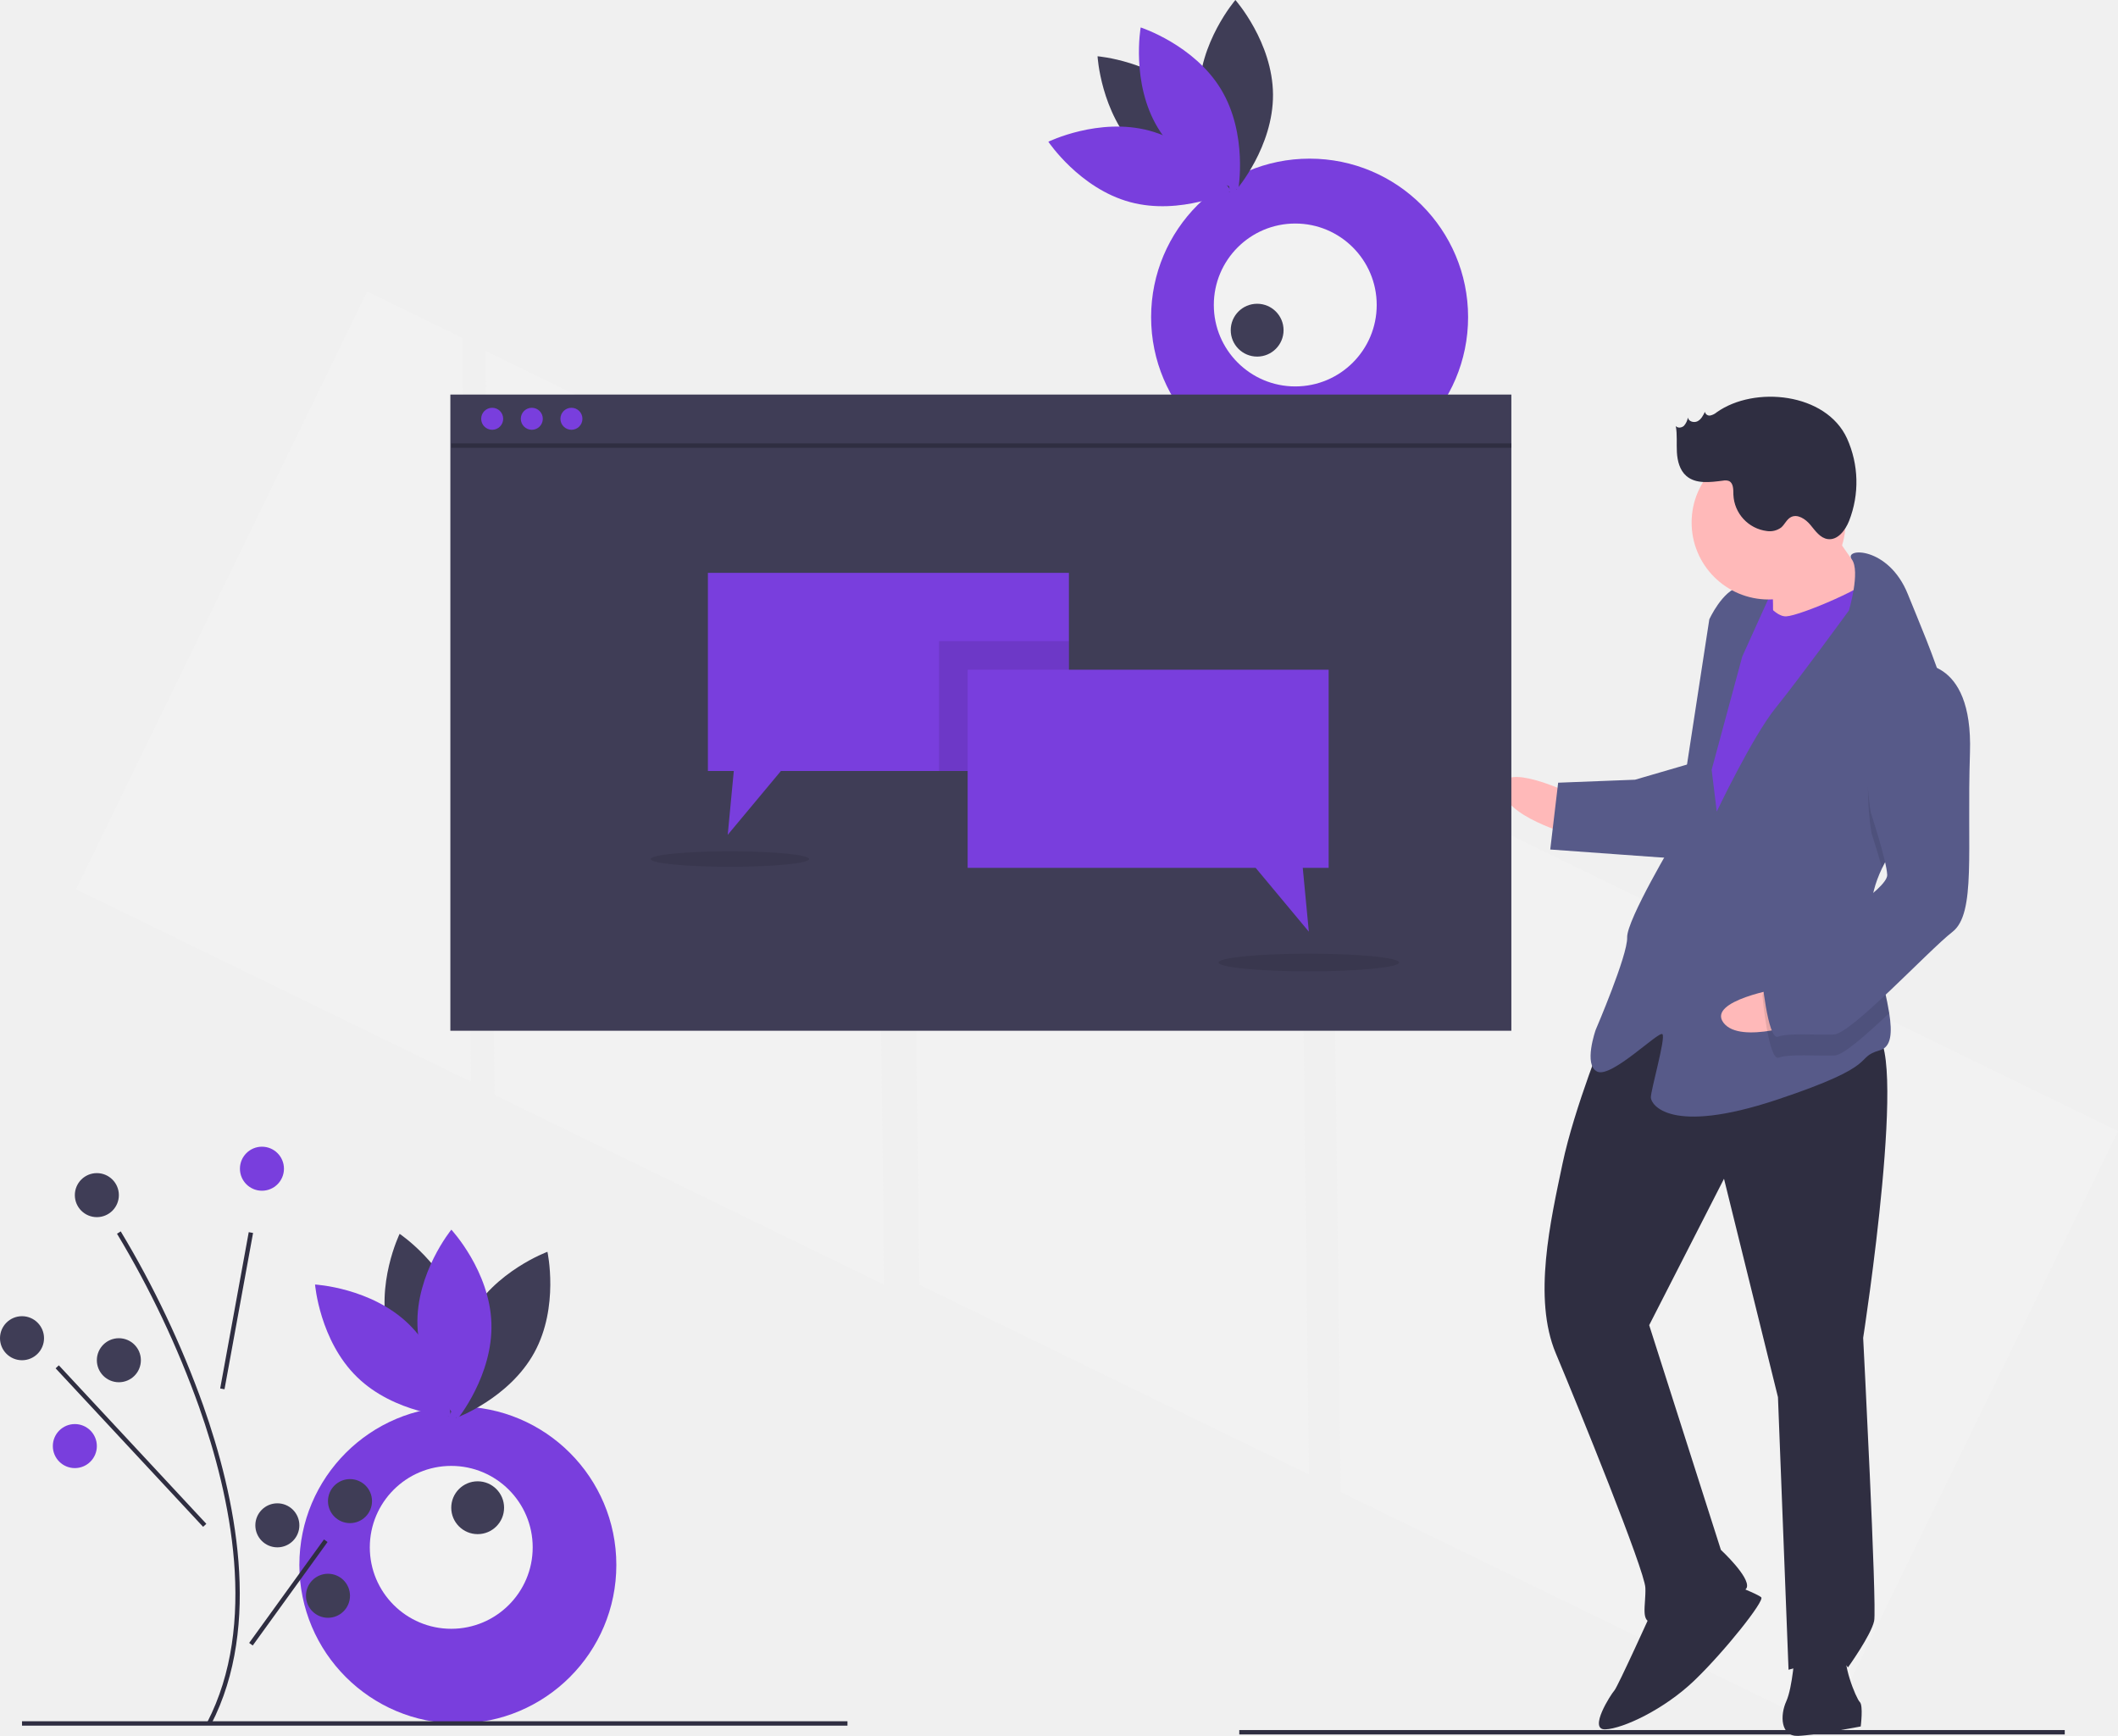
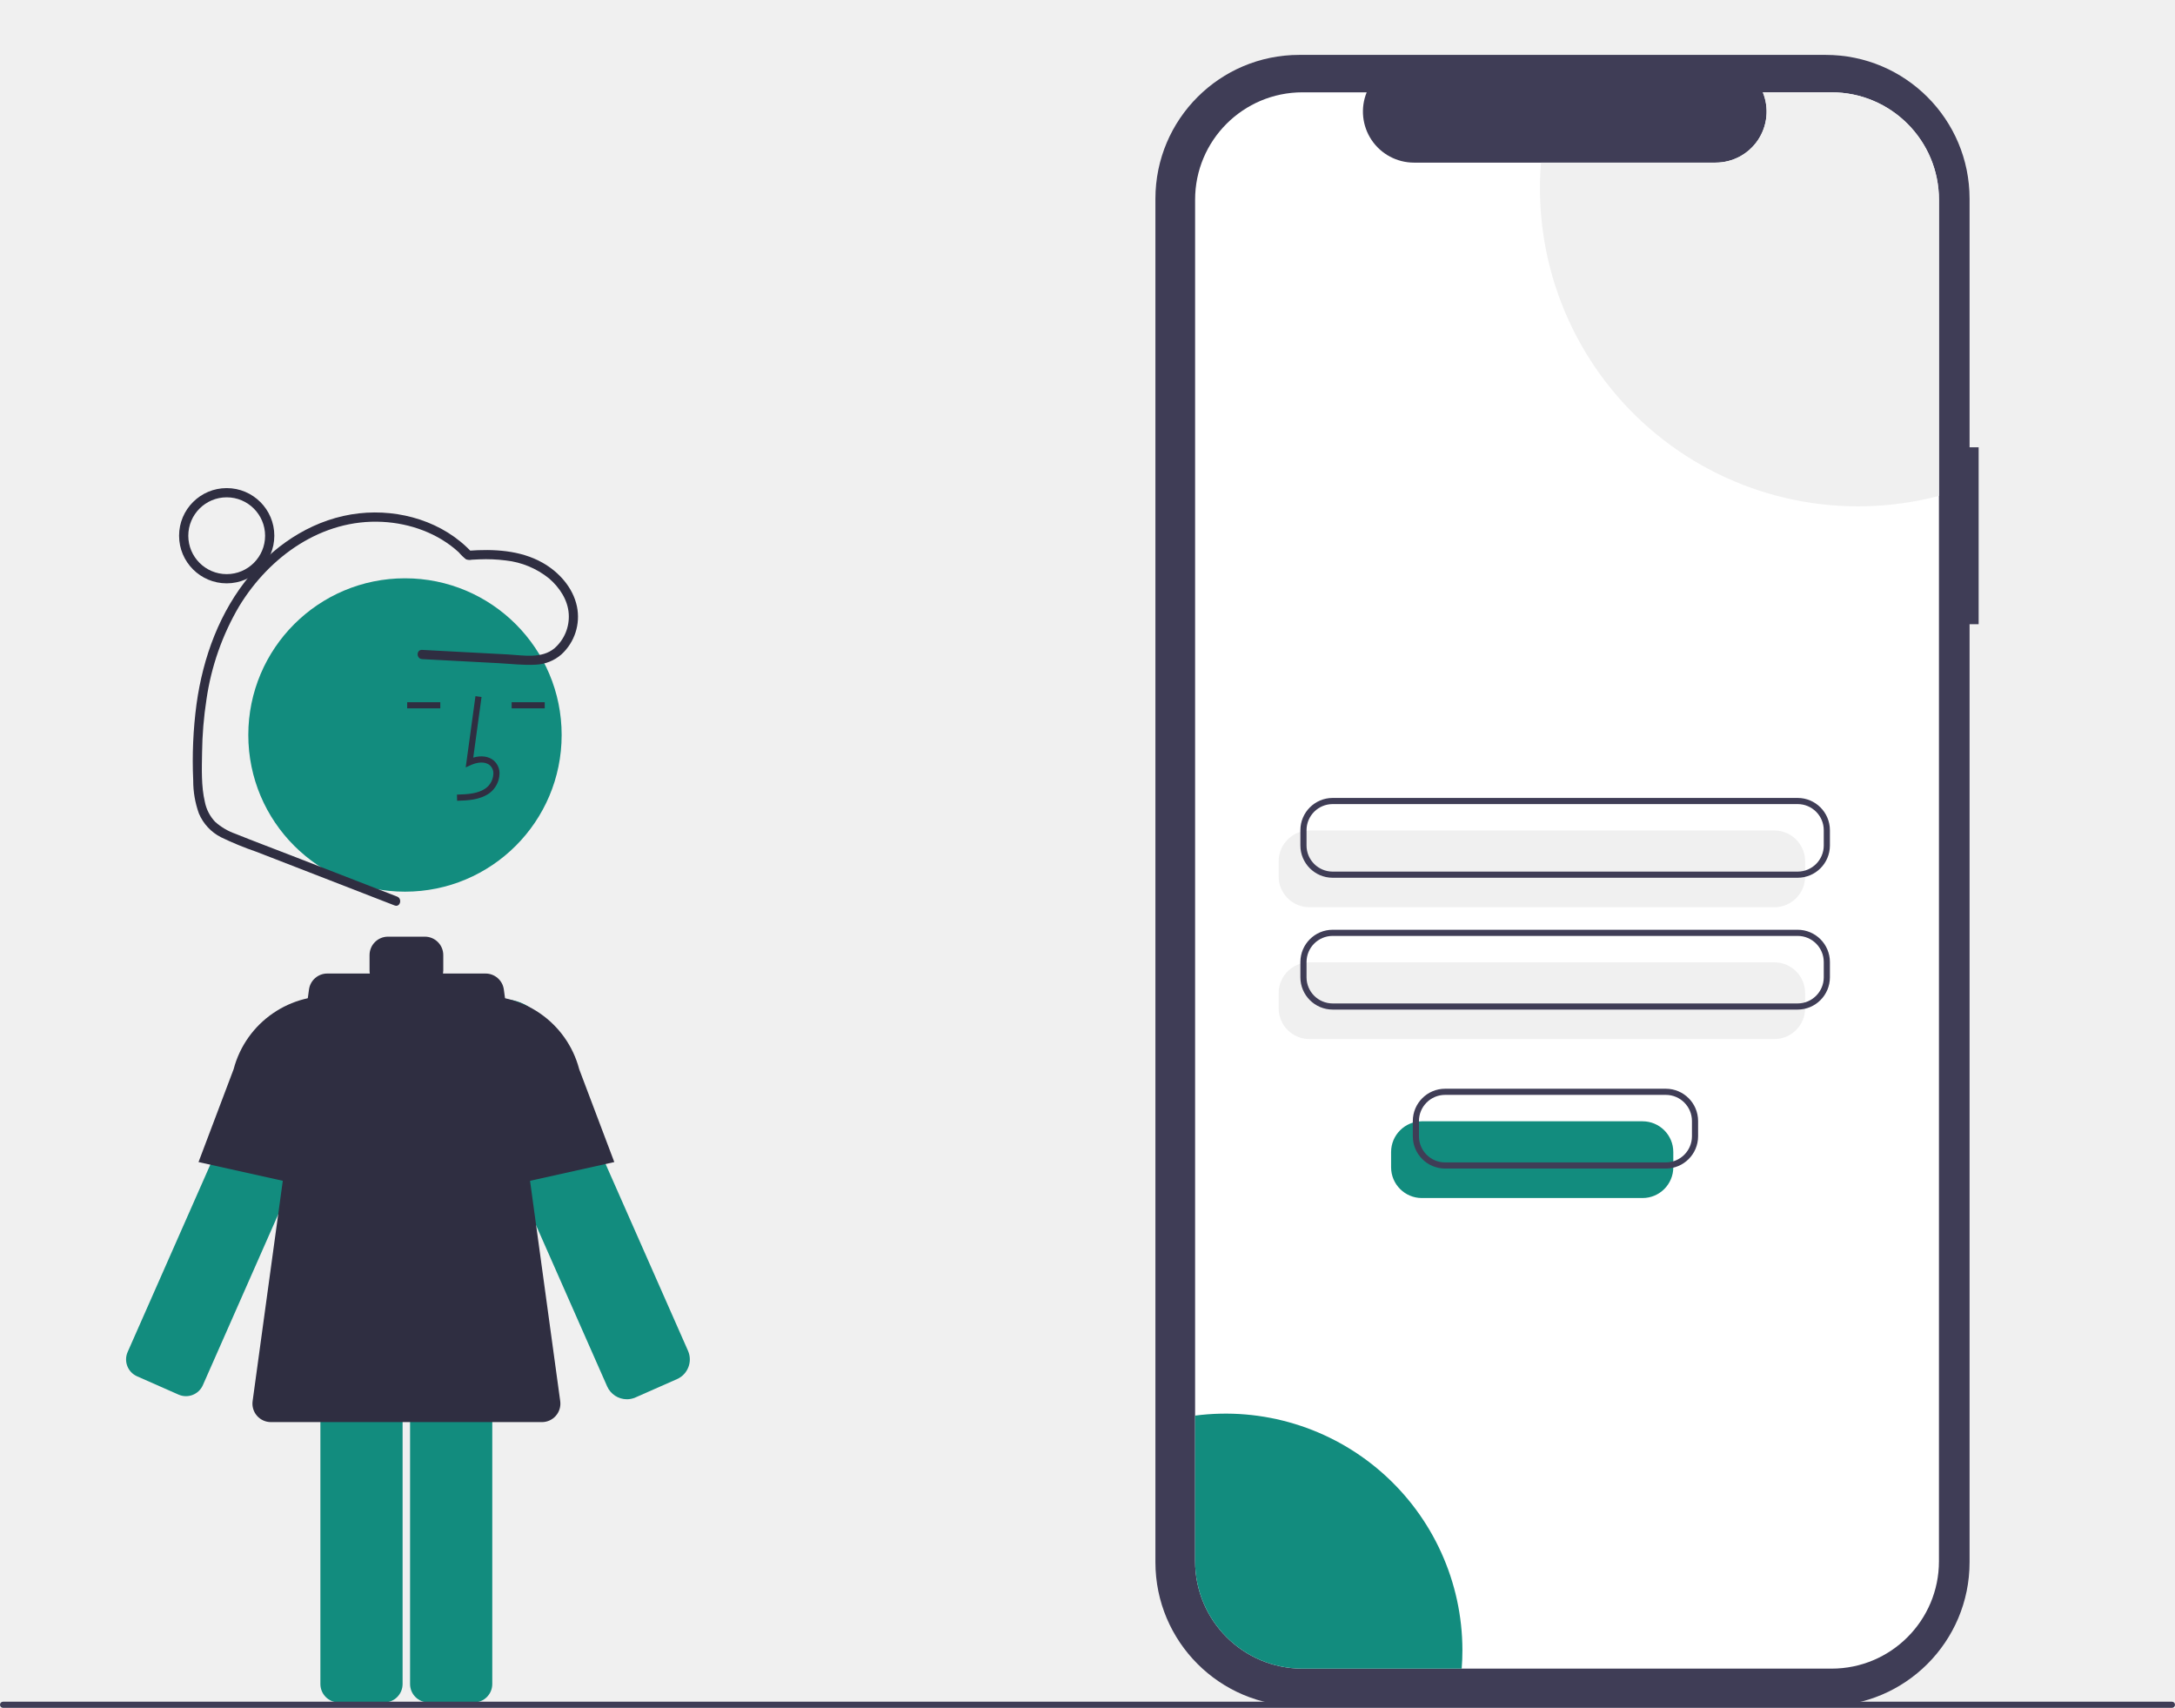
- <svg xmlns="http://www.w3.org/2000/svg" id="b353ec75-bcce-4419-97dd-3622db29ecf5" data-name="Layer 1" width="962.193" height="788.568" viewBox="0 0 962.193 788.568">
-   <polygon points="220.588 159.448 224.684 497.367 401.675 583.58 397.579 245.662 220.588 159.448" fill="#f2f2f2" />
-   <polygon points="166.805 132.454 34.553 403.956 214 491.367 209.904 153.448 166.805 132.454" fill="#f2f2f2" />
-   <polygon points="962.193 513.867 605 339.875 609.096 677.794 829.942 785.37 962.193 513.867" fill="#f2f2f2" />
-   <polygon points="413.579 245.662 417.675 583.58 594.665 669.794 590.569 331.875 413.579 245.662" fill="#f2f2f2" />
-   <rect x="910.29" y="316.192" width="22.242" height="28.597" transform="translate(-131.0177 -19.76422) rotate(-2.22071)" fill="#793edd" />
-   <path d="M831.71,415.85s-30.779-14.706-30.286-2.005S832.449,434.901,832.449,434.901Z" transform="translate(-118.9035 -55.71621)" fill="#ffb9b9" />
-   <path d="M848.597,523.311s-14.521,35.542-19.886,61.189-13.536,60.942-3.026,85.974,40.392,98.599,40.7,106.537-2.559,15.999,3.791,15.752,40.907-11.126,42.31-15.95-11.79-17.032-11.79-17.032L868.117,657.698,902.107,591.193l24.516,99.215,4.802,123.828s23.567-7.274,26.988-1.047c0,0,10.559-14.719,11.9-21.131s-4.987-128.591-4.987-128.591,21.632-139.163,4.169-138.486S883.633,483.794,848.597,523.311Z" transform="translate(-118.9035 -55.71621)" fill="#2f2e41" />
-   <path d="M869.929,786.412s-16.109,35.603-17.635,37.252-12.023,17.955-4.085,17.648,26.68-8.984,40.476-22.239,31.984-36.219,30.335-37.745-12.947-5.858-12.947-5.858Z" transform="translate(-118.9035 -55.71621)" fill="#2f2e41" />
-   <path d="M934.292,806.175s-.972,15.937-3.901,22.41-2.559,15.999,5.378,15.691,28.453-4.283,28.453-4.283,1.218-9.587-.431-11.113-8.676-18.743-5.686-23.628S934.292,806.175,934.292,806.175Z" transform="translate(-118.9035 -55.71621)" fill="#2f2e41" />
-   <path d="M946.036,288.992s16.922,26.373,23.518,32.477-11.962,19.543-11.962,19.543l-33.215,4.468s.418-30.225-1.293-33.338S946.036,288.992,946.036,288.992Z" transform="translate(-118.9035 -55.71621)" fill="#ffb9b9" />
-   <path d="M917.165,323.501s6.843,12.454,13.193,12.208,39.196-14.239,40.599-19.064,10.88,34.557,10.88,34.557L901.465,492.642,881.86,479.093l9.499-83.045,7.802-44.821Z" transform="translate(-118.9035 -55.71621)" fill="#793edd" />
-   <path d="M973.921,450.084c-3.206,6.707-5.208,13.7-4.931,20.86.012.318.025.635.053.952.761,14.693,6.173,31.686,8.115,44.044,1.409,8.865,1.008,15.336-4.18,16.856-12.577,3.668,1.834,6.289-46.826,22.485s-57.152,2.216-57.275-.959,6.891-27.296,5.242-28.822-23.074,19.974-29.548,17.045-.739-19.051-.739-19.051,14.583-33.954,14.275-41.892,22.089-45.375,22.089-45.375L895.432,337.063s5.858-12.947,13.734-14.842,14.411,2.621,14.411,2.621L910.397,353.972l-13.905,51.417,2.326,18.989s16.17-34.016,26.791-47.147,33.264-44.218,33.264-44.218,5.286-17.837,1.296-23.168c-3.991-5.346,16.647-6.147,25.446,15.771,4.664,11.616,12.236,28.939,16.979,45.068,4.227,14.289,6.223,27.646,2.036,35.281C998.229,417.629,982.129,432.96,973.921,450.084Z" transform="translate(-118.9035 -55.71621)" fill="#575a89" />
-   <path d="M1004.629,405.965c-6.4,11.664-22.5,26.995-30.708,44.119-2.144-7.723-4.759-15.715-4.759-15.715s-10.031-53.669,19.64-67.539a19.858,19.858,0,0,1,13.791,3.853C1006.82,384.973,1008.817,398.33,1004.629,405.965Z" transform="translate(-118.9035 -55.71621)" opacity="0.1" />
-   <path d="M886.843,402.583l-25.154,7.335-34.926,1.354-3.593,30.348,57.398,4.134S894.904,405.45,886.843,402.583Z" transform="translate(-118.9035 -55.71621)" fill="#575a89" />
-   <path d="M927.861,504.623s-33.652,5.583-25.971,15.71,37.492-.52,37.492-.52Z" transform="translate(-118.9035 -55.71621)" fill="#ffb9b9" />
-   <path d="M969.044,471.896c.761,14.693,6.173,31.686,8.115,44.044-10.72,10.146-20.914,19.095-24.756,19.244-7.938.308-20.7-.787-25.401.985s-7.458-28.33-7.458-28.33,2.806-9.648,15.321-14.904C943.313,489.382,959.506,479.739,969.044,471.896Z" transform="translate(-118.9035 -55.71621)" opacity="0.1" />
-   <path d="M988.433,357.305s26.865-4.222,25.414,40.353,2.832,73.027-7.973,81.396-45.903,46.298-53.84,46.606-20.7-.787-25.401.985-7.458-28.33-7.458-28.33,2.806-9.648,15.321-14.904,42.002-23.888,41.756-30.238-7.458-28.33-7.458-28.33S958.762,371.175,988.433,357.305Z" transform="translate(-118.9035 -55.71621)" fill="#575a89" />
-   <circle cx="803.442" cy="237.375" r="34.952" fill="#ffb9b9" />
-   <path d="M898.811,242.994a6.749,6.749,0,0,1-2.939,1.475,2.097,2.097,0,0,1-2.43-1.683c-.8,1.658-1.702,3.426-3.335,4.277s-4.157.137-4.393-1.689a7.706,7.706,0,0,1-1.774,3.744c-1.013.966-2.85,1.21-3.734.125.715,3.907.274,7.926.498,11.892s1.282,8.17,4.278,10.778c4.37,3.803,10.941,2.865,16.689,2.144a5.066,5.066,0,0,1,2.615.143c2.152.917,2.055,3.913,2.084,6.252a17.373,17.373,0,0,0,15.212,16.497,8.709,8.709,0,0,0,6.472-1.58c1.632-1.383,2.466-3.638,4.336-4.677,3.042-1.69,6.732.775,8.956,3.452s4.416,5.969,7.862,6.459c4.557.648,8.028-3.996,9.73-8.272A48.223,48.223,0,0,0,957.982,254.862C948.467,234.121,915.964,230.84,898.811,242.994Z" transform="translate(-118.9035 -55.71621)" fill="#2f2e41" />
-   <circle cx="594.945" cy="144.069" r="72" fill="#793edd" />
-   <path d="M635.517,123.822c16.589,17.016,42.072,19.077,42.072,19.077s-1.413-25.527-18.002-42.543-42.072-19.077-42.072-19.077S618.928,106.806,635.517,123.822Z" transform="translate(-118.9035 -55.71621)" fill="#3f3d56" />
-   <path d="M641.082,115.076c22.944,6.189,37.167,27.434,37.167,27.434s-22.977,11.211-45.921,5.023-37.167-27.434-37.167-27.434S618.138,108.887,641.082,115.076Z" transform="translate(-118.9035 -55.71621)" fill="#793edd" />
-   <path d="M663.605,98.852c.152,23.764,17.083,42.92,17.083,42.92s16.685-19.372,16.532-43.136-17.083-42.92-17.083-42.92S663.453,75.088,663.605,98.852Z" transform="translate(-118.9035 -55.71621)" fill="#3f3d56" />
-   <path d="M673.679,96.41c12.239,20.37,7.754,45.54,7.754,45.54s-24.329-7.856-36.569-28.226-7.754-45.54-7.754-45.54S661.44,76.04,673.679,96.41Z" transform="translate(-118.9035 -55.71621)" fill="#793edd" />
-   <circle cx="588.43" cy="138.542" r="37" fill="#f2f2f2" />
-   <circle cx="571.114" cy="149.99" r="12" fill="#3f3d56" />
-   <circle cx="208" cy="710.912" r="72" fill="#793edd" />
-   <path d="M295.467,662.139c6.206,22.94,27.461,37.147,27.461,37.147s11.194-22.985,4.989-45.925S300.456,616.214,300.456,616.214,289.262,639.199,295.467,662.139Z" transform="translate(-118.9035 -55.71621)" fill="#3f3d56" />
-   <path d="M304.586,657.209c17.028,16.576,19.108,42.058,19.108,42.058s-25.528-1.394-42.557-17.97-19.108-42.058-19.108-42.058S287.558,640.633,304.586,657.209Z" transform="translate(-118.9035 -55.71621)" fill="#793edd" />
-   <path d="M332.158,654.003c-11.437,20.831-5.975,45.807-5.975,45.807s24.005-8.798,35.442-29.629,5.975-45.807,5.975-45.807S343.595,633.172,332.158,654.003Z" transform="translate(-118.9035 -55.71621)" fill="#3f3d56" />
-   <path d="M342.147,656.775c.773,23.752-15.399,43.553-15.399,43.553S309.321,681.621,308.548,657.869s15.399-43.553,15.399-43.553S341.373,633.023,342.147,656.775Z" transform="translate(-118.9035 -55.71621)" fill="#793edd" />
-   <circle cx="205" cy="702.912" r="37" fill="#f2f2f2" />
-   <circle cx="217" cy="684.912" r="12" fill="#3f3d56" />
-   <rect x="10" y="781.912" width="375" height="2" fill="#2f2e41" />
-   <rect x="563" y="785.912" width="375" height="2" fill="#2f2e41" />
-   <path d="M214.792,839.087l-1.777-.918c23.082-44.624,10.739-102.575-3.679-143.332a439.292,439.292,0,0,0-37.278-78.675l1.69-1.068a441.537,441.537,0,0,1,37.472,79.075C225.772,735.299,238.201,793.828,214.792,839.087Z" transform="translate(-118.9035 -55.71621)" fill="#2f2e41" />
-   <rect x="190.313" y="650.128" width="72.18" height="1.999" transform="matrix(0.17975, -0.98371, 0.98371, 0.17975, -573.7183, 701.091)" fill="#2f2e41" />
-   <rect x="177.403" y="663.452" width="2.001" height="98.351" transform="translate(-556.5663 256.7508) rotate(-42.93968)" fill="#2f2e41" />
-   <rect x="220.899" y="778.128" width="58.009" height="2" transform="translate(-646.8275 469.4892) rotate(-54.13715)" fill="#2f2e41" />
-   <circle cx="119" cy="530.912" r="10" fill="#793edd" />
-   <circle cx="10" cy="607.912" r="10" fill="#3f3d56" />
-   <circle cx="54" cy="617.912" r="10" fill="#3f3d56" />
-   <circle cx="34" cy="656.912" r="10" fill="#793edd" />
-   <circle cx="159" cy="681.912" r="10" fill="#3f3d56" />
-   <circle cx="126" cy="692.912" r="10" fill="#3f3d56" />
-   <circle cx="149" cy="724.912" r="10" fill="#3f3d56" />
-   <circle cx="44" cy="542.912" r="10" fill="#3f3d56" />
-   <rect x="204.597" y="179.24" width="482" height="289" fill="#3f3d56" />
-   <circle cx="223.597" cy="190.24" r="5" fill="#793edd" />
-   <circle cx="241.597" cy="190.24" r="5" fill="#793edd" />
-   <circle cx="259.597" cy="190.24" r="5" fill="#793edd" />
-   <rect x="205" y="201.422" width="481.597" height="2" fill="#2f2e41" />
-   <polygon points="485.597 260.24 485.597 350.24 354.767 350.24 330.597 379.24 333.357 350.24 321.597 350.24 321.597 260.24 485.597 260.24" fill="#793edd" />
-   <rect x="426.597" y="291.24" width="59" height="59" opacity="0.1" />
-   <polygon points="439.597 304.24 603.597 304.24 603.597 394.24 591.835 394.24 594.597 423.24 570.43 394.24 439.597 394.24 439.597 304.24" fill="#793edd" />
-   <ellipse cx="331.597" cy="390.24" rx="36" ry="3.512" opacity="0.1" />
-   <ellipse cx="594.597" cy="437.24" rx="41" ry="4" opacity="0.1" />
+ <svg xmlns="http://www.w3.org/2000/svg" id="b69e4d7e-41e9-4b98-8574-fc2d70ea977b" data-name="Layer 1" width="708" height="555.867" viewBox="0 0 708 555.867">
+   <path id="b10fb2cf-c586-4c5f-9fbf-e678f5ffa3db" data-name="Path 133" d="M890.465,679.515a211.722,211.722,0,0,1-46.196,37.27c-.392.241-.79.467-1.189.7l-27.639-24.463c.29-.27.612-.572.958-.905C836.992,672.563,939.229,535.838,946.042,502.544,945.572,505.317,952.189,614.094,890.465,679.515Z" transform="translate(-246 -172.0663)" fill="#f0f0f0" />
+   <path id="a32c10c7-75df-4179-a648-6a8d2a687209" data-name="Path 134" d="M849.602,721.505c-.523.125-1.054.241-1.588.348l-20.735-18.353c.405-.141.879-.309,1.42-.496,8.897-3.15,35.394-12.66,61.764-23.492,28.334-11.644,56.533-24.8,62.598-33.227C951.76,648.244,911.686,707.622,849.602,721.505Z" transform="translate(-246 -172.0663)" fill="#f0f0f0" />
+   <path d="M890.082,317.646h-2.953V236.753a46.819,46.819,0,0,0-46.819-46.819H668.926a46.819,46.819,0,0,0-46.819,46.819v443.789a46.819,46.819,0,0,0,46.819,46.819H840.31a46.819,46.819,0,0,0,46.819-46.819V375.228h2.953Z" transform="translate(-246 -172.0663)" fill="#3f3d56" />
+   <path d="M877.163,237.074V680.217a34.957,34.957,0,0,1-34.969,34.957H669.984a34.954,34.954,0,0,1-34.957-34.957V237.074a34.954,34.954,0,0,1,34.957-34.957h20.898a16.619,16.619,0,0,0,15.383,22.88h98.181a16.601,16.601,0,0,0,15.384-22.88H842.193A34.957,34.957,0,0,1,877.163,237.074Z" transform="translate(-246 -172.0663)" fill="#fff" />
+   <path d="M823.595,467.355H672.228a10.011,10.011,0,0,1-10-10v-4.978a10.011,10.011,0,0,1,10-10h151.367a10.011,10.011,0,0,1,10,10v4.978A10.011,10.011,0,0,1,823.595,467.355Z" transform="translate(-246 -172.0663)" fill="#f0f0f0" />
+   <path d="M823.595,510.262H672.228a10.011,10.011,0,0,1-10-10v-4.978a10.011,10.011,0,0,1,10-10h151.367a10.011,10.011,0,0,1,10,10v4.978A10.011,10.011,0,0,1,823.595,510.262Z" transform="translate(-246 -172.0663)" fill="#f0f0f0" />
+   <path d="M831.166,457.759H679.8a10.512,10.512,0,0,1-10.5-10.5v-4.978a10.512,10.512,0,0,1,10.5-10.5h151.367a10.512,10.512,0,0,1,10.5,10.5v4.978A10.512,10.512,0,0,1,831.166,457.759Zm-151.367-23.978a8.51,8.51,0,0,0-8.5,8.5v4.978a8.51,8.51,0,0,0,8.5,8.5h151.367a8.51,8.51,0,0,0,8.5-8.5v-4.978a8.51,8.51,0,0,0-8.5-8.5Z" transform="translate(-246 -172.0663)" fill="#3f3d56" />
+   <path d="M831.166,500.666H679.8a10.512,10.512,0,0,1-10.5-10.5V485.189a10.512,10.512,0,0,1,10.5-10.5h151.367a10.512,10.512,0,0,1,10.5,10.5v4.978A10.512,10.512,0,0,1,831.166,500.666ZM679.8,476.689a8.51,8.51,0,0,0-8.5,8.5v4.978a8.51,8.51,0,0,0,8.5,8.5h151.367a8.51,8.51,0,0,0,8.5-8.5V485.189a8.51,8.51,0,0,0-8.5-8.5Z" transform="translate(-246 -172.0663)" fill="#3f3d56" />
+   <path d="M877.163,237.074V333.464A103.539,103.539,0,0,1,747.28,233.389q0-4.24.341-8.392h56.826a16.601,16.601,0,0,0,15.384-22.88H842.193A34.957,34.957,0,0,1,877.163,237.074Z" transform="translate(-246 -172.0663)" fill="#f0f0f0" />
+   <path d="M722.041,709.154c0,2.032-.076,4.038-.24,6.02H669.984a34.954,34.954,0,0,1-34.957-34.957v-47.4a77.073,77.073,0,0,1,87.013,76.337Z" transform="translate(-246 -172.0663)" fill="#128c7e" />
+   <path d="M304.121,625.985a6.007,6.007,0,0,0,7.911-3.067l46.679-105.794a13.379,13.379,0,0,0-17.077-17.876h-0a13.199,13.199,0,0,0-6.75,5.78,13.649,13.649,0,0,0-.654,1.293l-46.679,105.794a6,6,0,0,0,3.067,7.912Z" transform="translate(-246 -172.0663)" fill="#128c7e" />
+   <path d="M356.795,560.557l-46.172-10.261,11.428-30.232a31.95,31.95,0,0,1,34.299-23.628l.445.049Z" transform="translate(-246 -172.0663)" fill="#2f2e41" />
+   <path d="M450.055,627.498a7.028,7.028,0,0,1-6.412-4.177L396.964,517.527a14.381,14.381,0,0,1,25.609-12.997v-0a14.618,14.618,0,0,1,.703,1.388l46.679,105.794a7,7,0,0,1-3.579,9.23l-13.961,6.16-.007-.016A6.944,6.944,0,0,1,450.055,627.498Z" transform="translate(-246 -172.0663)" fill="#128c7e" />
+   <path d="M385.485,591.169a6.007,6.007,0,0,0-6,6V720.183a6.007,6.007,0,0,0,6,6H400.245a6.007,6.007,0,0,0,6-6V597.169a6.007,6.007,0,0,0-6-6Z" transform="translate(-246 -172.0663)" fill="#128c7e" />
+   <path d="M356.293,591.169a6.007,6.007,0,0,0-6,6V720.183a6.007,6.007,0,0,0,6,6h14.76a6.007,6.007,0,0,0,6-6V597.169a6.007,6.007,0,0,0-6-6Z" transform="translate(-246 -172.0663)" fill="#128c7e" />
+   <circle cx="131.828" cy="239.224" r="51" fill="#128c7e" />
+   <path d="M394.8,432.699c3.306-.092,7.42-.207,10.59-2.522a8.133,8.133,0,0,0,3.2-6.073,5.471,5.471,0,0,0-1.86-4.493c-1.656-1.399-4.073-1.727-6.678-.961l2.699-19.726-1.981-.271L397.596,421.843l1.655-.759c1.918-.88,4.552-1.328,6.188.055a3.515,3.515,0,0,1,1.153,2.896,6.147,6.147,0,0,1-2.381,4.528c-2.467,1.802-5.746,2.034-9.466,2.138Z" transform="translate(-246 -172.0663)" fill="#2f2e41" />
+   <rect x="166.55" y="228.559" width="10.772" height="2" fill="#2f2e41" />
+   <rect x="132.55" y="228.559" width="10.772" height="2" fill="#2f2e41" />
+   <path d="M428.362,628.119l-18.356-134a6,6,0,0,0-5.945-5.186H390.205a6.025,6.025,0,0,0,.09-1v-5a6,6,0,0,0-6-6h-12a6,6,0,0,0-6,6v5a6.025,6.025,0,0,0,.09,1H352.53a6,6,0,0,0-5.945,5.186l-18.356,134a6,6,0,0,0,5.944,6.814h88.244A6,6,0,0,0,428.362,628.119Z" transform="translate(-246 -172.0663)" fill="#2f2e41" />
+   <path d="M399.795,560.557V496.486l.445-.049a31.961,31.961,0,0,1,34.315,23.68l11.411,30.18Z" transform="translate(-246 -172.0663)" fill="#2f2e41" />
+   <path d="M375.26,463.882l-35.275-13.692c-5.768-2.239-11.569-4.41-17.307-6.726a19.726,19.726,0,0,1-6.662-3.926,13.09,13.09,0,0,1-3.321-6.427c-1.223-5.171-1.002-10.825-.915-16.102a122.699,122.699,0,0,1,1.422-17.241,83.286,83.286,0,0,1,10.65-30.38c9.893-16.232,26.937-28.444,46.543-27.469,9.077.451,18.206,3.708,24.949,9.914a15.751,15.751,0,0,0,2.355,2.282,3.268,3.268,0,0,0,1.876.126q1.234-.079,2.471-.121a51.043,51.043,0,0,1,8.566.359,27.121,27.121,0,0,1,14.13,5.867c3.37,2.899,6.112,6.992,6.395,11.54a13.66,13.66,0,0,1-4.614,11.151c-4.209,3.547-10.213,2.3-15.261,2.033l-18.494-.98-9.37-.496c-1.929-.102-1.924,2.898,0,3l24.905,1.319c4.002.212,8.127.732,12.132.492a13.574,13.574,0,0,0,8.333-3.352,16.628,16.628,0,0,0,5.037-15.601c-1.284-6.138-5.852-11.215-11.207-14.235-7.286-4.11-15.988-4.504-24.141-3.896l1.061.439c-9.222-9.898-23.349-14.077-36.61-12.615-14.002,1.544-26.456,9.356-35.404,20.038-9.976,11.909-15.413,26.76-17.527,42.03a139.839,139.839,0,0,0-1.082,24.88,31.35,31.35,0,0,0,1.852,10.751,15.39,15.39,0,0,0,7.225,7.746,103.398,103.398,0,0,0,11.468,4.711L342.436,454.344l25.528,9.909,6.498,2.522c1.801.699,2.581-2.201.798-2.893Z" transform="translate(-246 -172.0663)" fill="#2f2e41" />
+   <path d="M319.795,361.934a15.5,15.5,0,1,1,15.5-15.5A15.517,15.517,0,0,1,319.795,361.934Zm0-28a12.5,12.5,0,1,0,12.5,12.5A12.514,12.514,0,0,0,319.795,333.934Z" transform="translate(-246 -172.0663)" fill="#2f2e41" />
+   <rect x="528.177" y="440.815" width="42.237" height="42.237" transform="translate(147.6141 -410.7547) rotate(37.40978)" fill="#f0f0f0" />
+   <path d="M389.295,228.934a33.949,33.949,0,0,1,27.277,13.702l19.59-25.614-58.779-44.956-44.956,58.779,25.333,19.376A34.003,34.003,0,0,1,389.295,228.934Z" transform="translate(-246 -172.0663)" fill="#f0f0f0" />
+   <path d="M953,727.934H247a1,1,0,0,1,0-2H953a1,1,0,0,1,0,2Z" transform="translate(-246 -172.0663)" fill="#3f3d56" />
+   <path d="M780.687,562.003H708.825a10.011,10.011,0,0,1-10-10v-4.978a10.011,10.011,0,0,1,10-10h71.862a10.011,10.011,0,0,1,10,10v4.978A10.011,10.011,0,0,1,780.687,562.003Z" transform="translate(-246 -172.0663)" fill="#128c7e" />
+   <path d="M788.259,552.407H716.397a10.512,10.512,0,0,1-10.5-10.5v-4.978a10.512,10.512,0,0,1,10.5-10.5h71.862a10.512,10.512,0,0,1,10.5,10.5v4.978A10.512,10.512,0,0,1,788.259,552.407Zm-71.862-23.978a8.51,8.51,0,0,0-8.5,8.5v4.978a8.51,8.51,0,0,0,8.5,8.5h71.862a8.51,8.51,0,0,0,8.5-8.5v-4.978a8.51,8.51,0,0,0-8.5-8.5Z" transform="translate(-246 -172.0663)" fill="#3f3d56" />
</svg>
